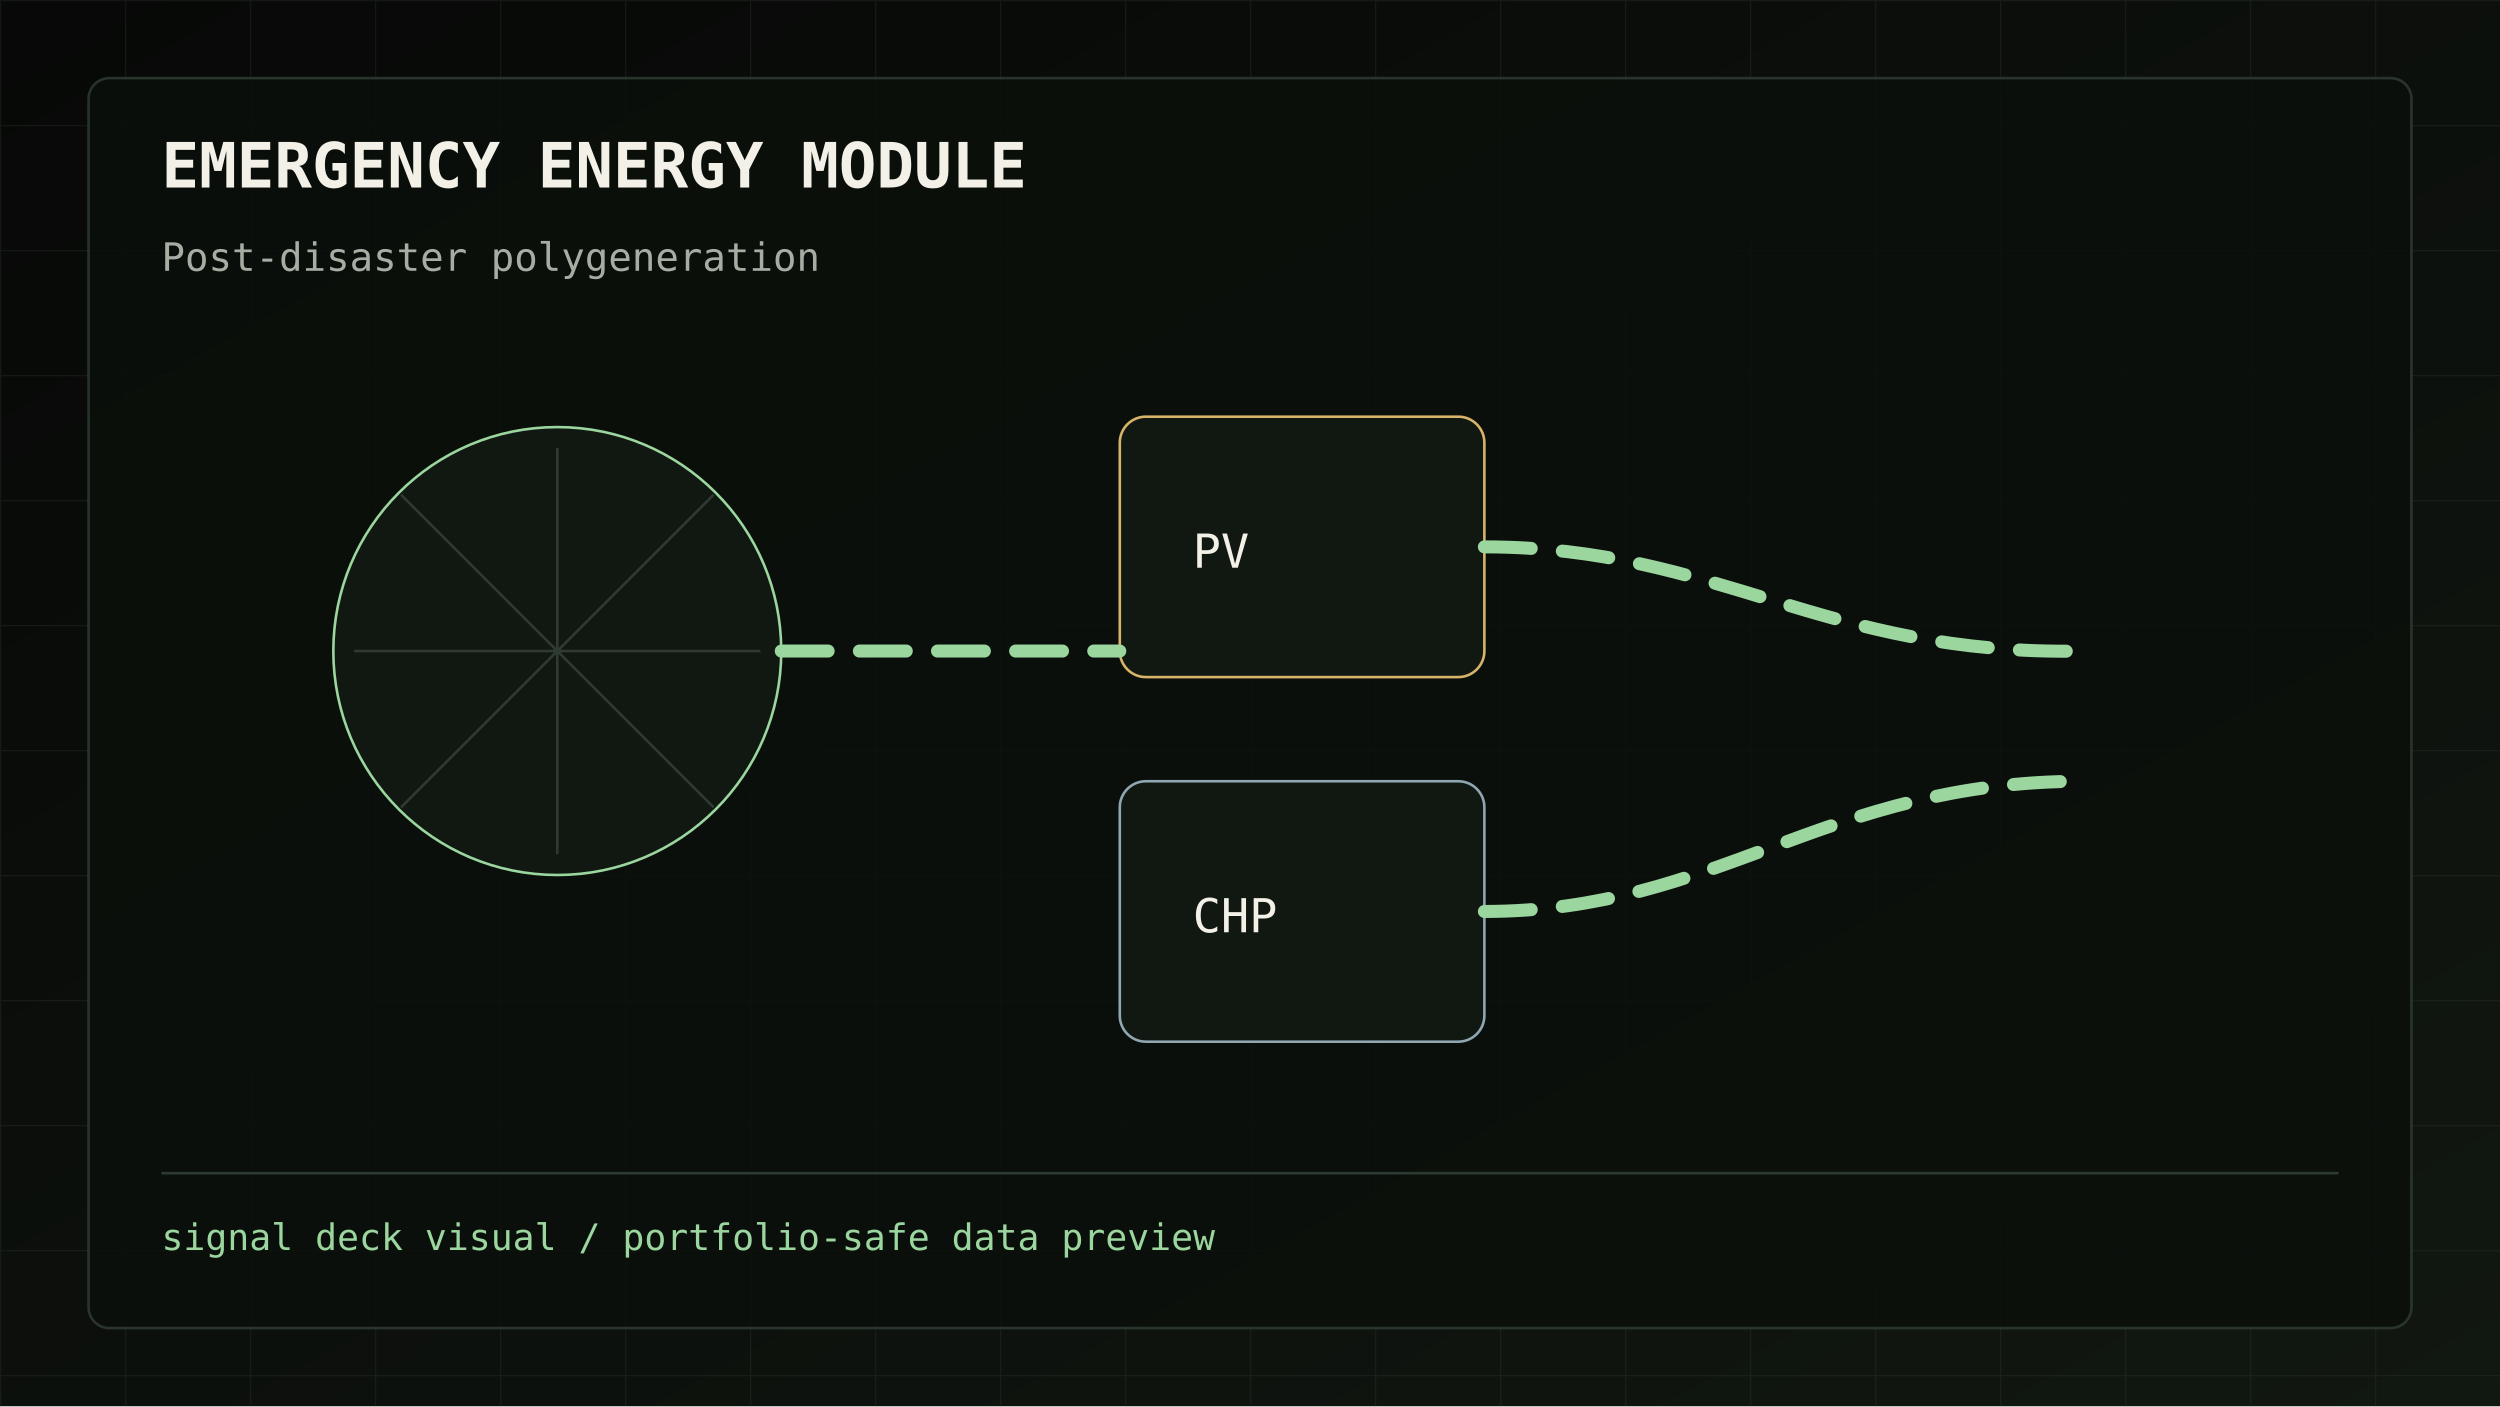
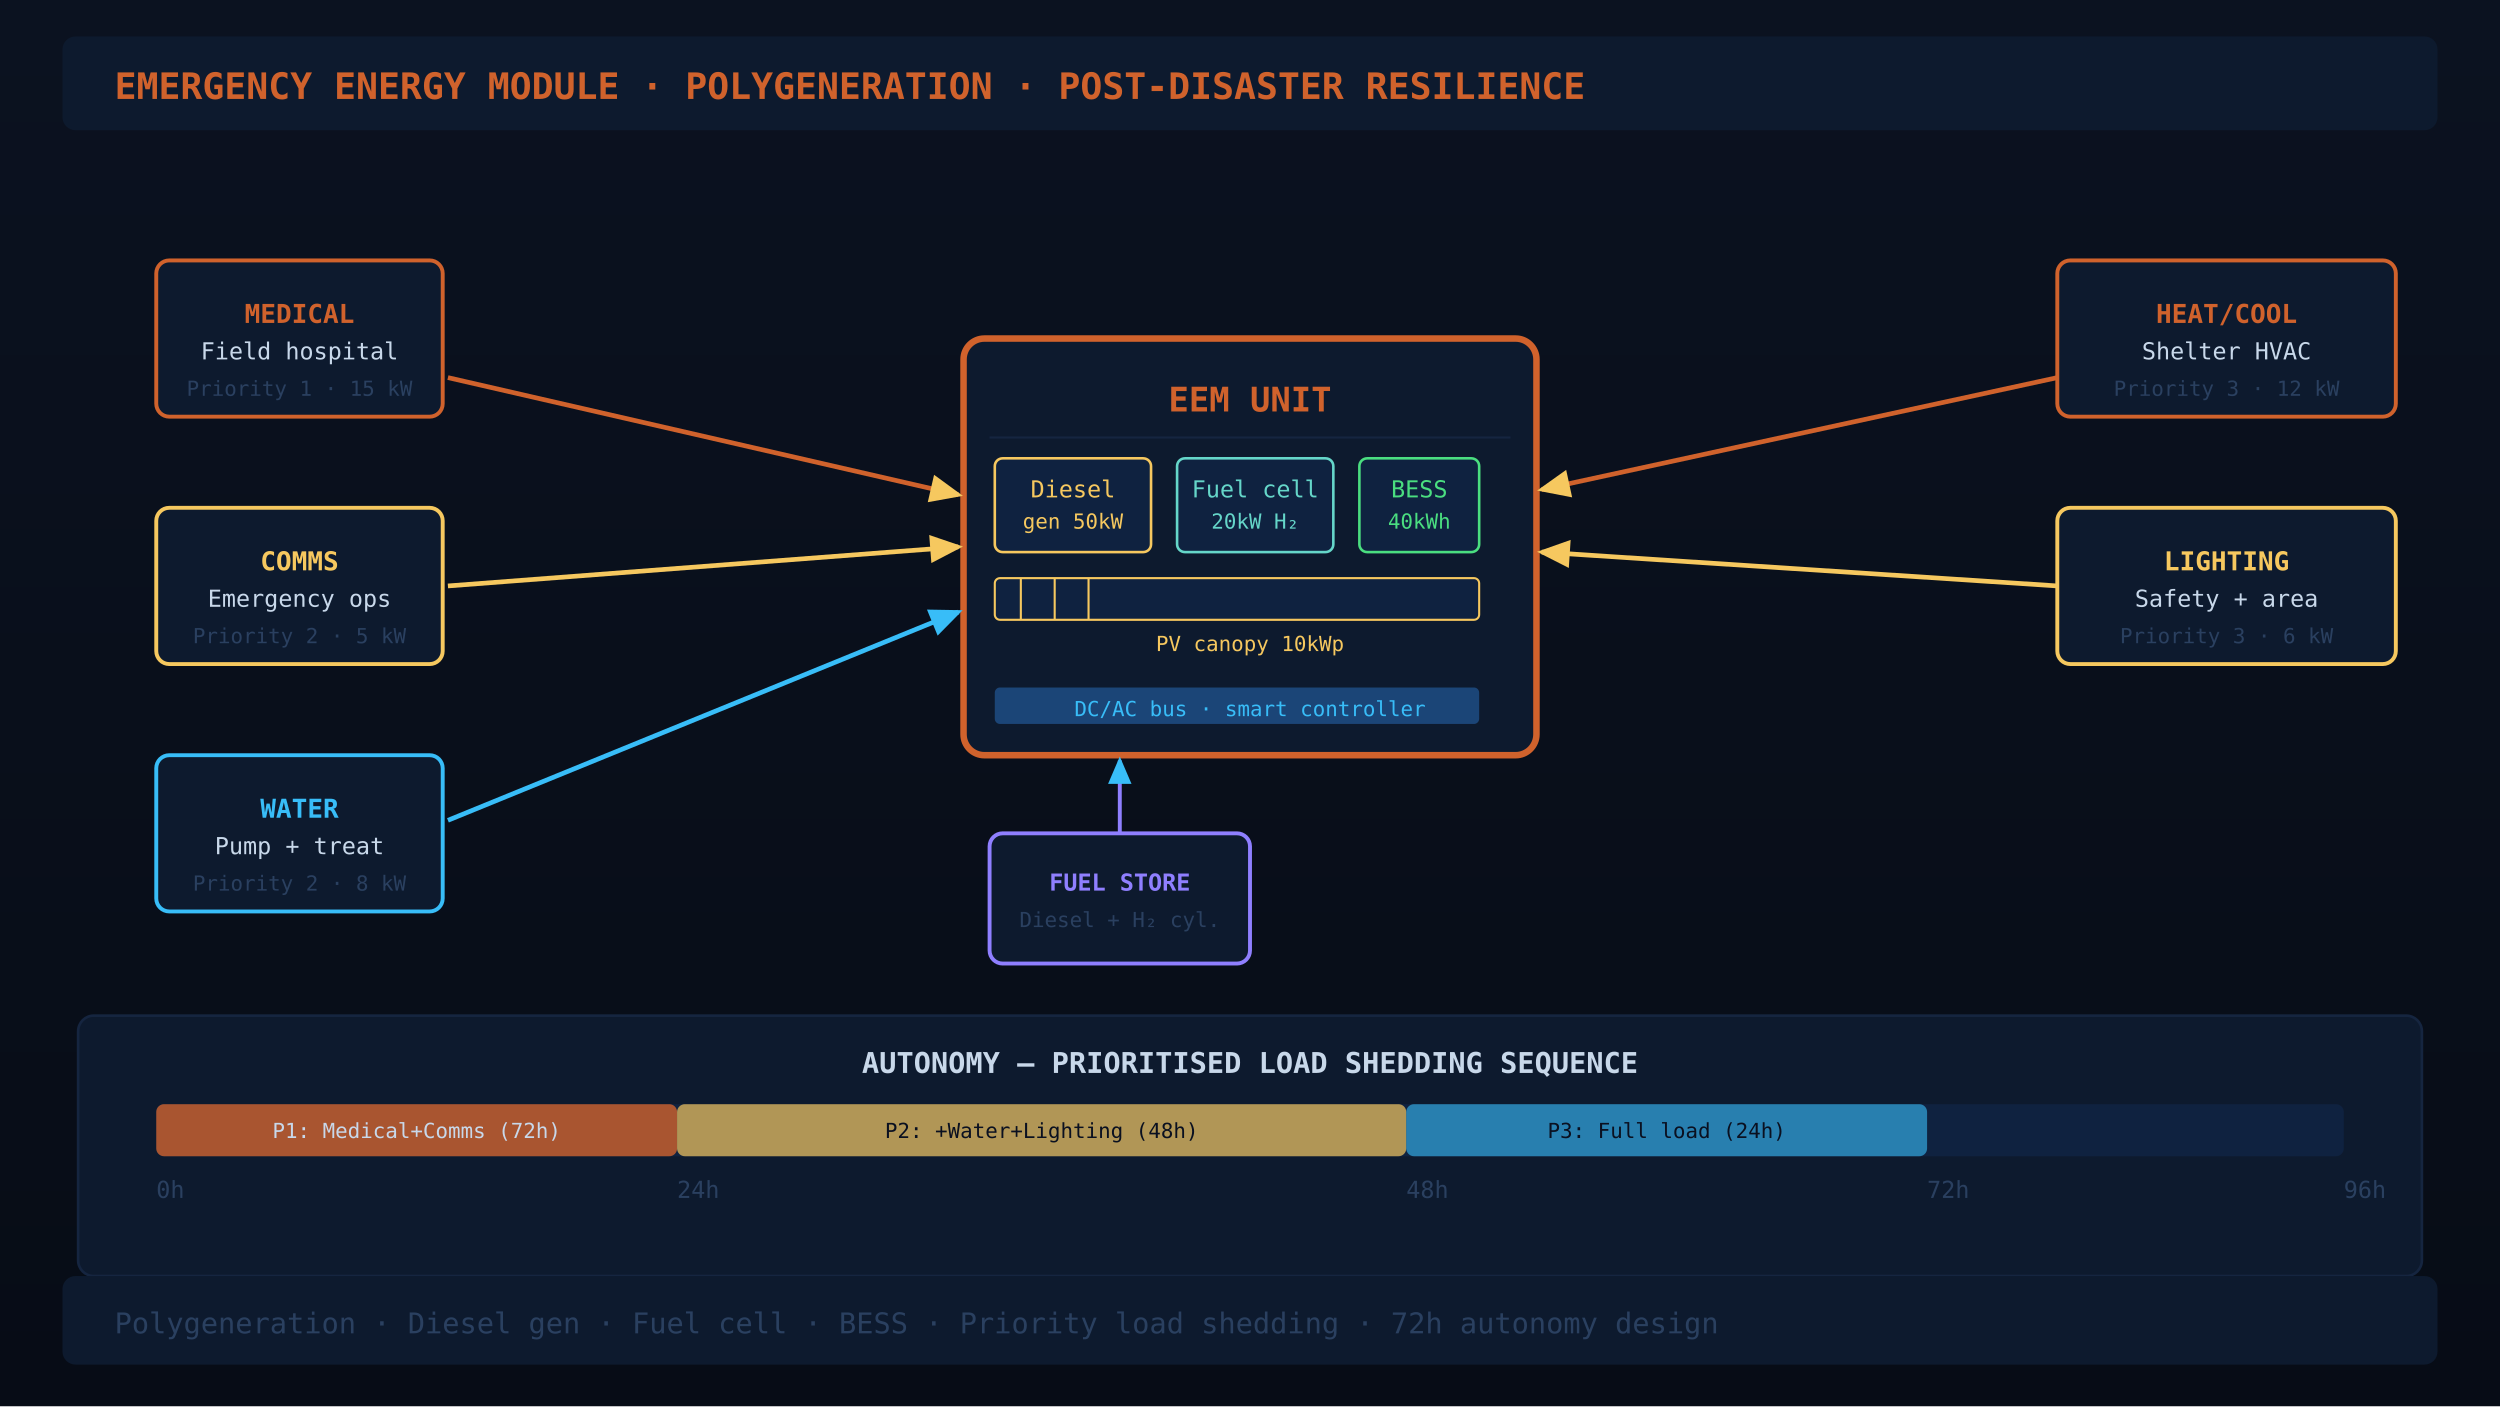
- <svg xmlns="http://www.w3.org/2000/svg" viewBox="0 0 960 540" role="img" aria-label="EMERGENCY ENERGY MODULE - Post-disaster polygeneration">
+ <svg xmlns="http://www.w3.org/2000/svg" viewBox="0 0 960 540" role="img" aria-label="Emergency Energy Module polygeneration post-disaster system">
  <defs>
-     <linearGradient id="bg" x1="0" y1="0" x2="1" y2="1">
-       <stop offset="0" stop-color="#070807" />
-       <stop offset="1" stop-color="#111711" />
+     <linearGradient id="bg" x1="0" y1="0" x2="0" y2="1">
+       <stop offset="0" stop-color="#0b1220" />
+       <stop offset="1" stop-color="#070c16" />
    </linearGradient>
-     <pattern id="grid" width="48" height="48" patternUnits="userSpaceOnUse">
-       <path d="M48 0H0V48" fill="none" stroke="#2d3a31" stroke-width="1" opacity="0.55" />
-     </pattern>
-     <style>
-       .dash{fill:none;stroke:#9bd69f;stroke-width:5;stroke-linecap:round;stroke-dasharray:18 12;animation:dash 9s linear infinite}.amber{stroke:#d7b46a}.scan{animation:float 6s ease-in-out infinite}.label{font-family:ui-monospace,SFMono-Regular,Menlo,monospace}.muted{fill:#a8ada4}@keyframes dash{to{stroke-dashoffset:-180}}@keyframes float{50%{transform:translateY(-8px)}}
-     </style>
+     <marker id="arr" markerWidth="7" markerHeight="6" refX="6" refY="3" orient="auto">
+       <path d="M0,0 L0,6 L7,3 z" fill="#f6c85f" />
+     </marker>
+     <marker id="arb" markerWidth="7" markerHeight="6" refX="6" refY="3" orient="auto">
+       <path d="M0,0 L0,6 L7,3 z" fill="#38bdf8" />
+     </marker>
  </defs>
  <rect width="960" height="540" fill="url(#bg)" />
-   <rect width="960" height="540" fill="url(#grid)" opacity="0.55" />
-   <rect x="34" y="30" width="892" height="480" rx="8" fill="#0b0f0b" opacity="0.86" stroke="#2d3a31" />
-   <text x="62" y="72" fill="#f2f0e7" class="label" font-size="24" font-weight="700">EMERGENCY ENERGY MODULE</text>
-   <text x="62" y="104" fill="#a8ada4" class="label" font-size="15">Post-disaster polygeneration</text>
-   <g>
-     <circle cx="214" cy="250" r="86" fill="#111711" stroke="#9bd69f" />
-     <path d="M214 172 V328 M136 250 H292 M154 190 L274 310 M274 190 L154 310" stroke="#2f3a32" />
-     <rect x="430" y="160" width="140" height="100" rx="10" fill="#111711" stroke="#d7b46a" />
-     <rect x="430" y="300" width="140" height="100" rx="10" fill="#111711" stroke="#8fa7b3" />
-     <path class="dash" d="M300 250 H430 M570 210 C660 210 700 252 800 250 M570 350 C660 350 700 300 800 300" />
-     <text x="458" y="218" fill="#f2f0e7" font-family="ui-monospace,monospace" font-size="18">PV</text>
-     <text x="458" y="358" fill="#f2f0e7" font-family="ui-monospace,monospace" font-size="18">CHP</text>
-   </g>
-   <rect x="62" y="450" width="836" height="1" fill="#2d3a31" />
-   <text x="62" y="480" fill="#9bd69f" class="label" font-size="14">signal deck visual / portfolio-safe data preview</text>
+   <rect x="24" y="14" width="912" height="36" rx="5" fill="#0d1a2e" />
+   <text x="44" y="38" font-family="monospace" font-size="14" fill="#d0622c" font-weight="bold">EMERGENCY ENERGY MODULE · POLYGENERATION · POST-DISASTER RESILIENCE</text>
+   <rect x="370" y="130" width="220" height="160" rx="8" fill="#0d1a2e" stroke="#d0622c" stroke-width="2.5" />
+   <text x="480" y="158" font-family="monospace" font-size="13" fill="#d0622c" text-anchor="middle" font-weight="bold">EEM UNIT</text>
+   <line x1="380" y1="168" x2="580" y2="168" stroke="#152540" stroke-width="0.8" />
+   <rect x="382" y="176" width="60" height="36" rx="3" fill="#0f2240" stroke="#f6c85f" stroke-width="1" />
+   <text x="412" y="191" font-family="monospace" font-size="9" fill="#f6c85f" text-anchor="middle">Diesel</text>
+   <text x="412" y="203" font-family="monospace" font-size="8" fill="#f6c85f" text-anchor="middle">gen 50kW</text>
+   <rect x="452" y="176" width="60" height="36" rx="3" fill="#0f2240" stroke="#65d6c9" stroke-width="1" />
+   <text x="482" y="191" font-family="monospace" font-size="9" fill="#65d6c9" text-anchor="middle">Fuel cell</text>
+   <text x="482" y="203" font-family="monospace" font-size="8" fill="#65d6c9" text-anchor="middle">20kW H₂</text>
+   <rect x="522" y="176" width="46" height="36" rx="3" fill="#0f2240" stroke="#4ade80" stroke-width="1" />
+   <text x="545" y="191" font-family="monospace" font-size="9" fill="#4ade80" text-anchor="middle">BESS</text>
+   <text x="545" y="203" font-family="monospace" font-size="8" fill="#4ade80" text-anchor="middle">40kWh</text>
+   <rect x="382" y="222" width="186" height="16" rx="2" fill="#0f2240" stroke="#f6c85f" stroke-width="0.8" />
+   <line x1="392" y1="222" x2="392" y2="238" stroke="#f6c85f" stroke-width="0.8" />
+   <line x1="405" y1="222" x2="405" y2="238" stroke="#f6c85f" stroke-width="0.8" />
+   <line x1="418" y1="222" x2="418" y2="238" stroke="#f6c85f" stroke-width="0.8" />
+   <text x="480" y="250" font-family="monospace" font-size="8" fill="#f6c85f" text-anchor="middle">PV canopy 10kWp</text>
+   <rect x="382" y="264" width="186" height="14" rx="2" fill="#2563a8" opacity="0.6" />
+   <text x="480" y="275" font-family="monospace" font-size="8" fill="#38bdf8" text-anchor="middle">DC/AC bus · smart controller</text>
+   <rect x="60" y="100" width="110" height="60" rx="5" fill="#0d1a2e" stroke="#d0622c" stroke-width="1.5" />
+   <text x="115" y="124" font-family="monospace" font-size="10" fill="#d0622c" text-anchor="middle" font-weight="bold">MEDICAL</text>
+   <text x="115" y="138" font-family="monospace" font-size="9" fill="#c8d8ea" text-anchor="middle">Field hospital</text>
+   <text x="115" y="152" font-family="monospace" font-size="8" fill="#2a4060" text-anchor="middle">Priority 1 · 15 kW</text>
+   <line x1="172" y1="145" x2="368" y2="190" stroke="#d0622c" stroke-width="1.8" marker-end="url(#arr)" />
+   <rect x="60" y="195" width="110" height="60" rx="5" fill="#0d1a2e" stroke="#f6c85f" stroke-width="1.5" />
+   <text x="115" y="219" font-family="monospace" font-size="10" fill="#f6c85f" text-anchor="middle" font-weight="bold">COMMS</text>
+   <text x="115" y="233" font-family="monospace" font-size="9" fill="#c8d8ea" text-anchor="middle">Emergency ops</text>
+   <text x="115" y="247" font-family="monospace" font-size="8" fill="#2a4060" text-anchor="middle">Priority 2 · 5 kW</text>
+   <line x1="172" y1="225" x2="368" y2="210" stroke="#f6c85f" stroke-width="1.8" marker-end="url(#arr)" />
+   <rect x="60" y="290" width="110" height="60" rx="5" fill="#0d1a2e" stroke="#38bdf8" stroke-width="1.5" />
+   <text x="115" y="314" font-family="monospace" font-size="10" fill="#38bdf8" text-anchor="middle" font-weight="bold">WATER</text>
+   <text x="115" y="328" font-family="monospace" font-size="9" fill="#c8d8ea" text-anchor="middle">Pump + treat</text>
+   <text x="115" y="342" font-family="monospace" font-size="8" fill="#2a4060" text-anchor="middle">Priority 2 · 8 kW</text>
+   <line x1="172" y1="315" x2="368" y2="235" stroke="#38bdf8" stroke-width="1.8" marker-end="url(#arb)" />
+   <rect x="790" y="100" width="130" height="60" rx="5" fill="#0d1a2e" stroke="#d0622c" stroke-width="1.5" />
+   <text x="855" y="124" font-family="monospace" font-size="10" fill="#d0622c" text-anchor="middle" font-weight="bold">HEAT/COOL</text>
+   <text x="855" y="138" font-family="monospace" font-size="9" fill="#c8d8ea" text-anchor="middle">Shelter HVAC</text>
+   <text x="855" y="152" font-family="monospace" font-size="8" fill="#2a4060" text-anchor="middle">Priority 3 · 12 kW</text>
+   <line x1="790" y1="145" x2="592" y2="188" stroke="#d0622c" stroke-width="1.8" marker-end="url(#arr)" />
+   <rect x="790" y="195" width="130" height="60" rx="5" fill="#0d1a2e" stroke="#f6c85f" stroke-width="1.5" />
+   <text x="855" y="219" font-family="monospace" font-size="10" fill="#f6c85f" text-anchor="middle" font-weight="bold">LIGHTING</text>
+   <text x="855" y="233" font-family="monospace" font-size="9" fill="#c8d8ea" text-anchor="middle">Safety + area</text>
+   <text x="855" y="247" font-family="monospace" font-size="8" fill="#2a4060" text-anchor="middle">Priority 3 · 6 kW</text>
+   <line x1="790" y1="225" x2="592" y2="212" stroke="#f6c85f" stroke-width="1.8" marker-end="url(#arr)" />
+   <rect x="380" y="320" width="100" height="50" rx="5" fill="#0d1a2e" stroke="#8f7fff" stroke-width="1.5" />
+   <text x="430" y="342" font-family="monospace" font-size="9" fill="#8f7fff" text-anchor="middle" font-weight="bold">FUEL STORE</text>
+   <text x="430" y="356" font-family="monospace" font-size="8" fill="#2a4060" text-anchor="middle">Diesel + H₂ cyl.</text>
+   <line x1="430" y1="320" x2="430" y2="292" stroke="#8f7fff" stroke-width="1.5" marker-end="url(#arb)" />
+   <rect x="30" y="390" width="900" height="100" rx="6" fill="#0d1a2e" stroke="#152540" stroke-width="1" />
+   <text x="480" y="412" font-family="monospace" font-size="11" fill="#c8d8ea" text-anchor="middle" font-weight="bold">AUTONOMY — PRIORITISED LOAD SHEDDING SEQUENCE</text>
+   <rect x="60" y="424" width="840" height="20" rx="3" fill="#0f2240" />
+   <rect x="60" y="424" width="200" height="20" rx="3" fill="#d0622c" opacity="0.8" />
+   <text x="160" y="437" font-family="monospace" font-size="8" fill="#c8d8ea" text-anchor="middle">P1: Medical+Comms (72h)</text>
+   <rect x="260" y="424" width="280" height="20" rx="3" fill="#f6c85f" opacity="0.7" />
+   <text x="400" y="437" font-family="monospace" font-size="8" fill="#0a1020" text-anchor="middle">P2: +Water+Lighting (48h)</text>
+   <rect x="540" y="424" width="200" height="20" rx="3" fill="#38bdf8" opacity="0.6" />
+   <text x="640" y="437" font-family="monospace" font-size="8" fill="#0a1020" text-anchor="middle">P3: Full load (24h)</text>
+   <text x="60" y="460" font-family="monospace" font-size="9" fill="#2a4060">0h</text>
+   <text x="260" y="460" font-family="monospace" font-size="9" fill="#2a4060">24h</text>
+   <text x="540" y="460" font-family="monospace" font-size="9" fill="#2a4060">48h</text>
+   <text x="740" y="460" font-family="monospace" font-size="9" fill="#2a4060">72h</text>
+   <text x="900" y="460" font-family="monospace" font-size="9" fill="#2a4060">96h</text>
+   <rect x="24" y="490" width="912" height="34" rx="5" fill="#0d1a2e" />
+   <text x="44" y="512" font-family="monospace" font-size="11" fill="#2a4060">Polygeneration · Diesel gen · Fuel cell · BESS · Priority load shedding · 72h autonomy design</text>
</svg>
